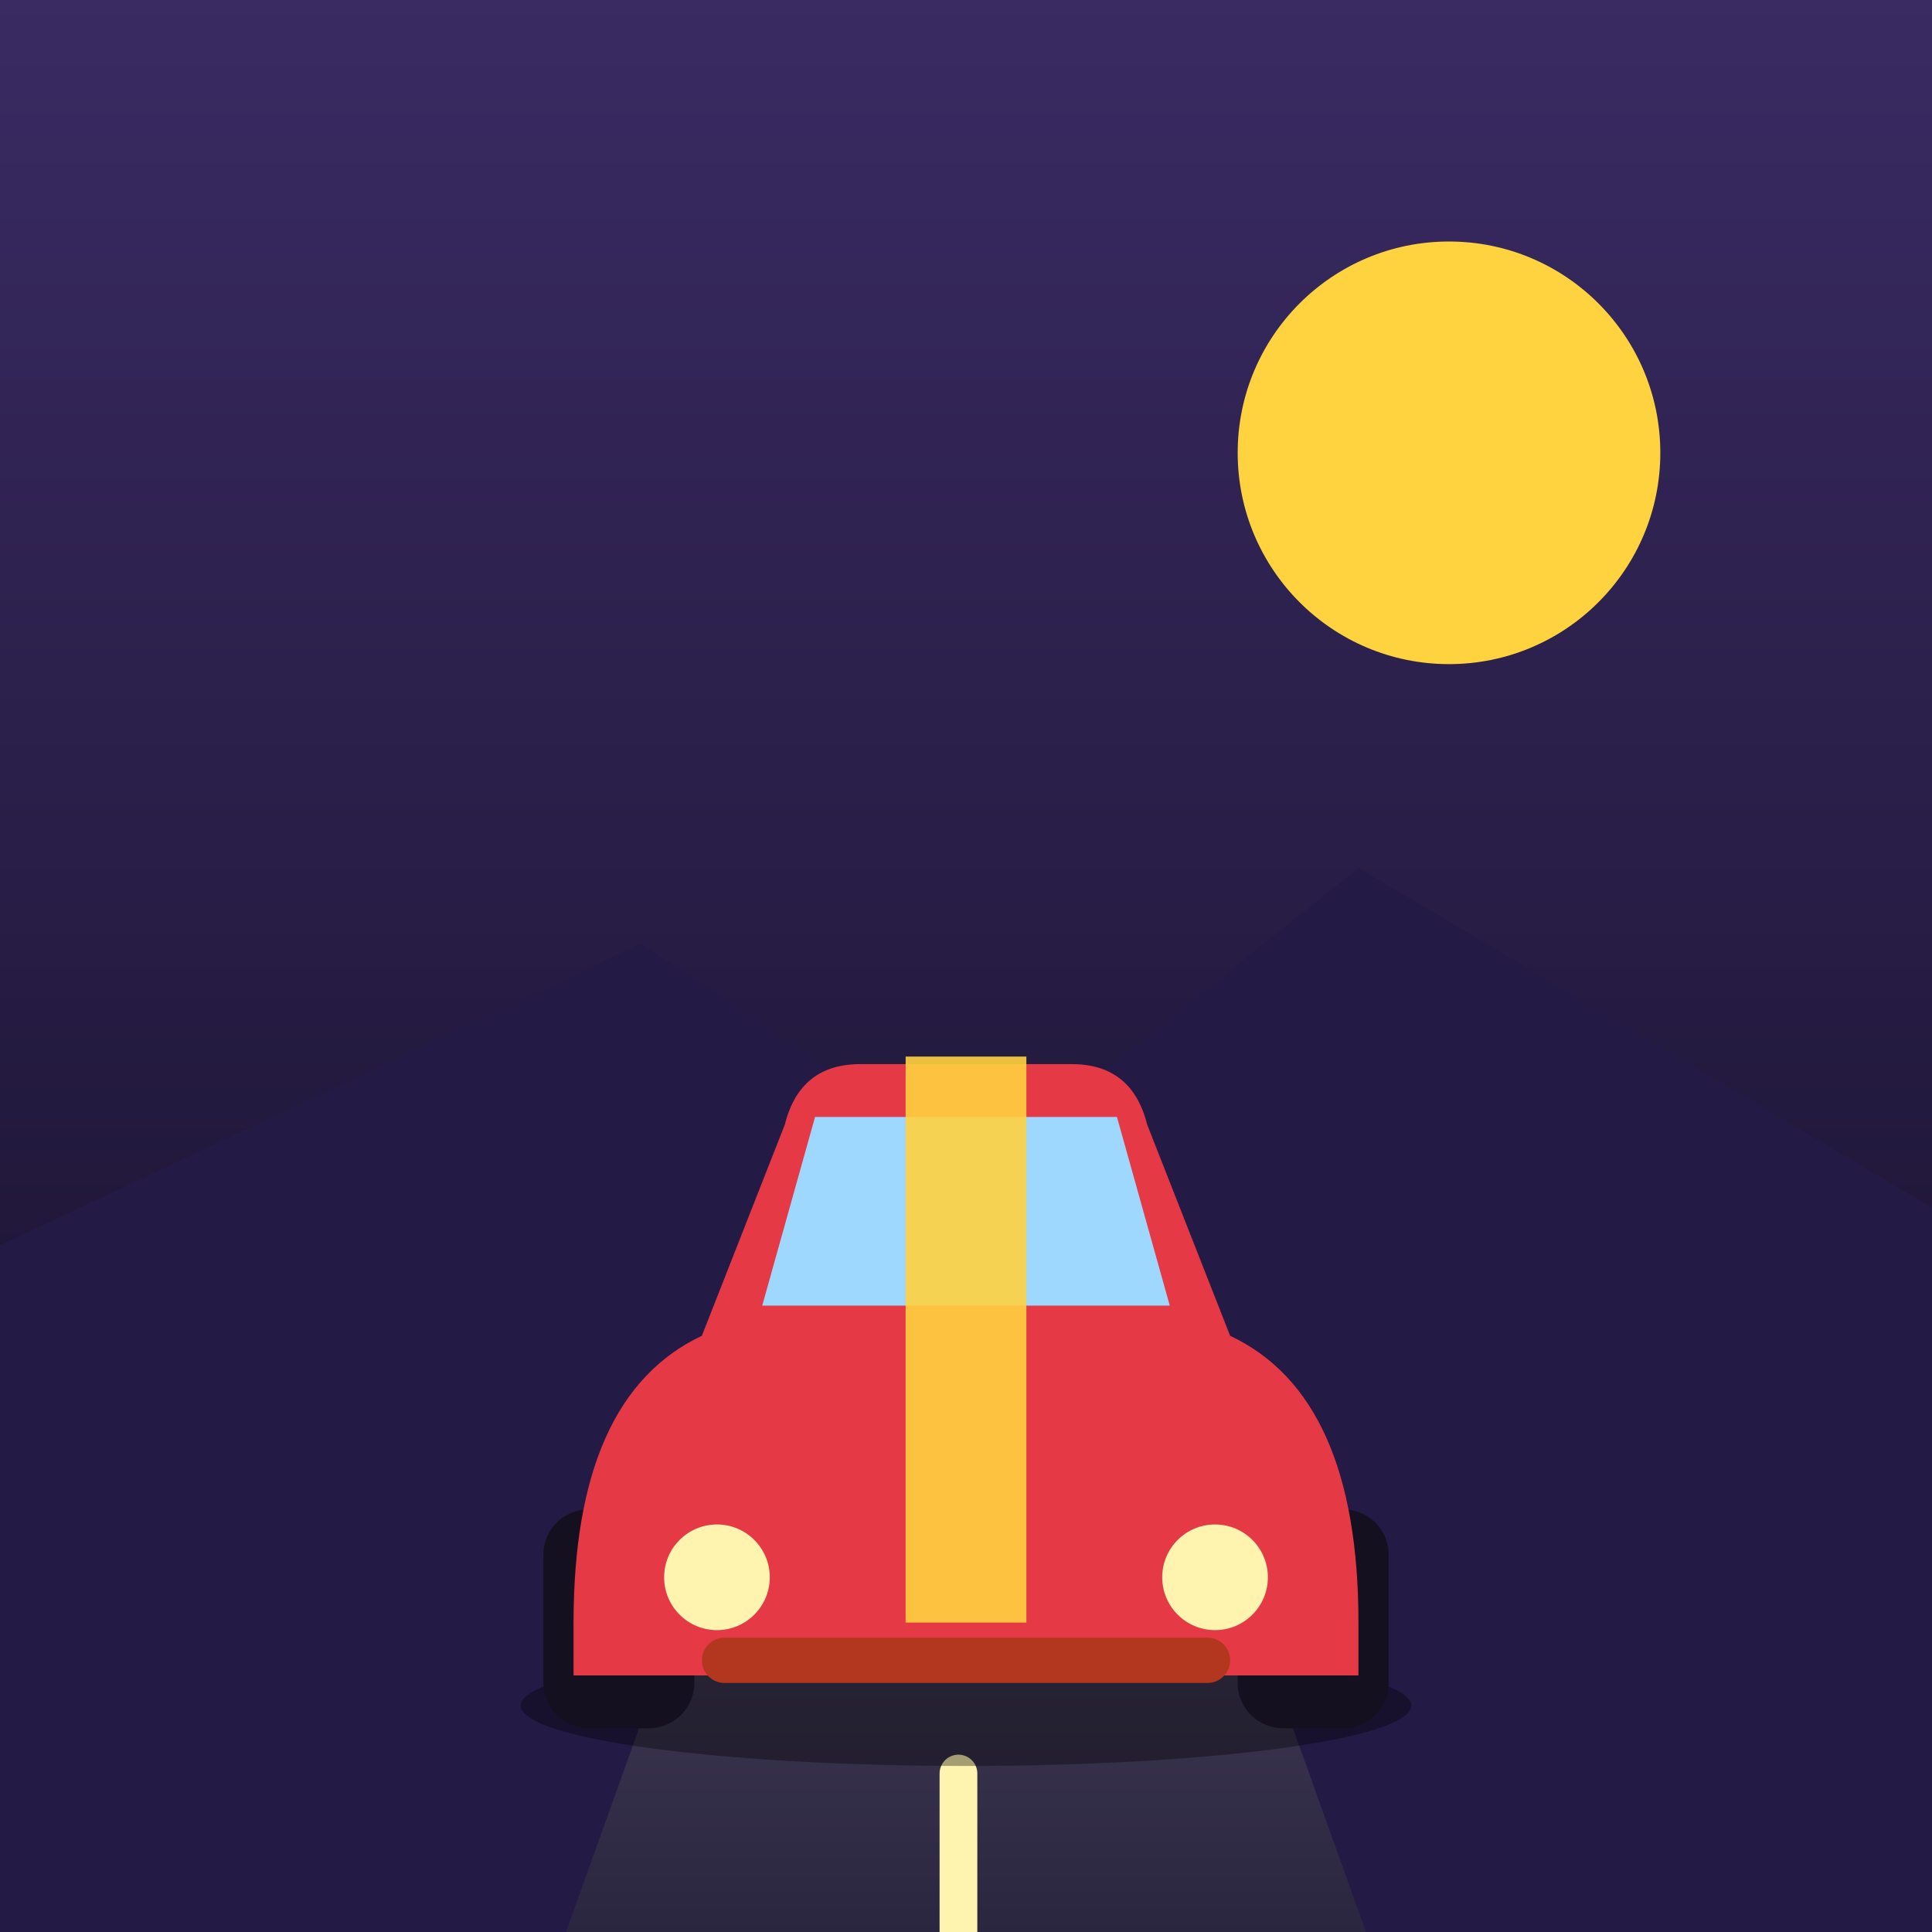
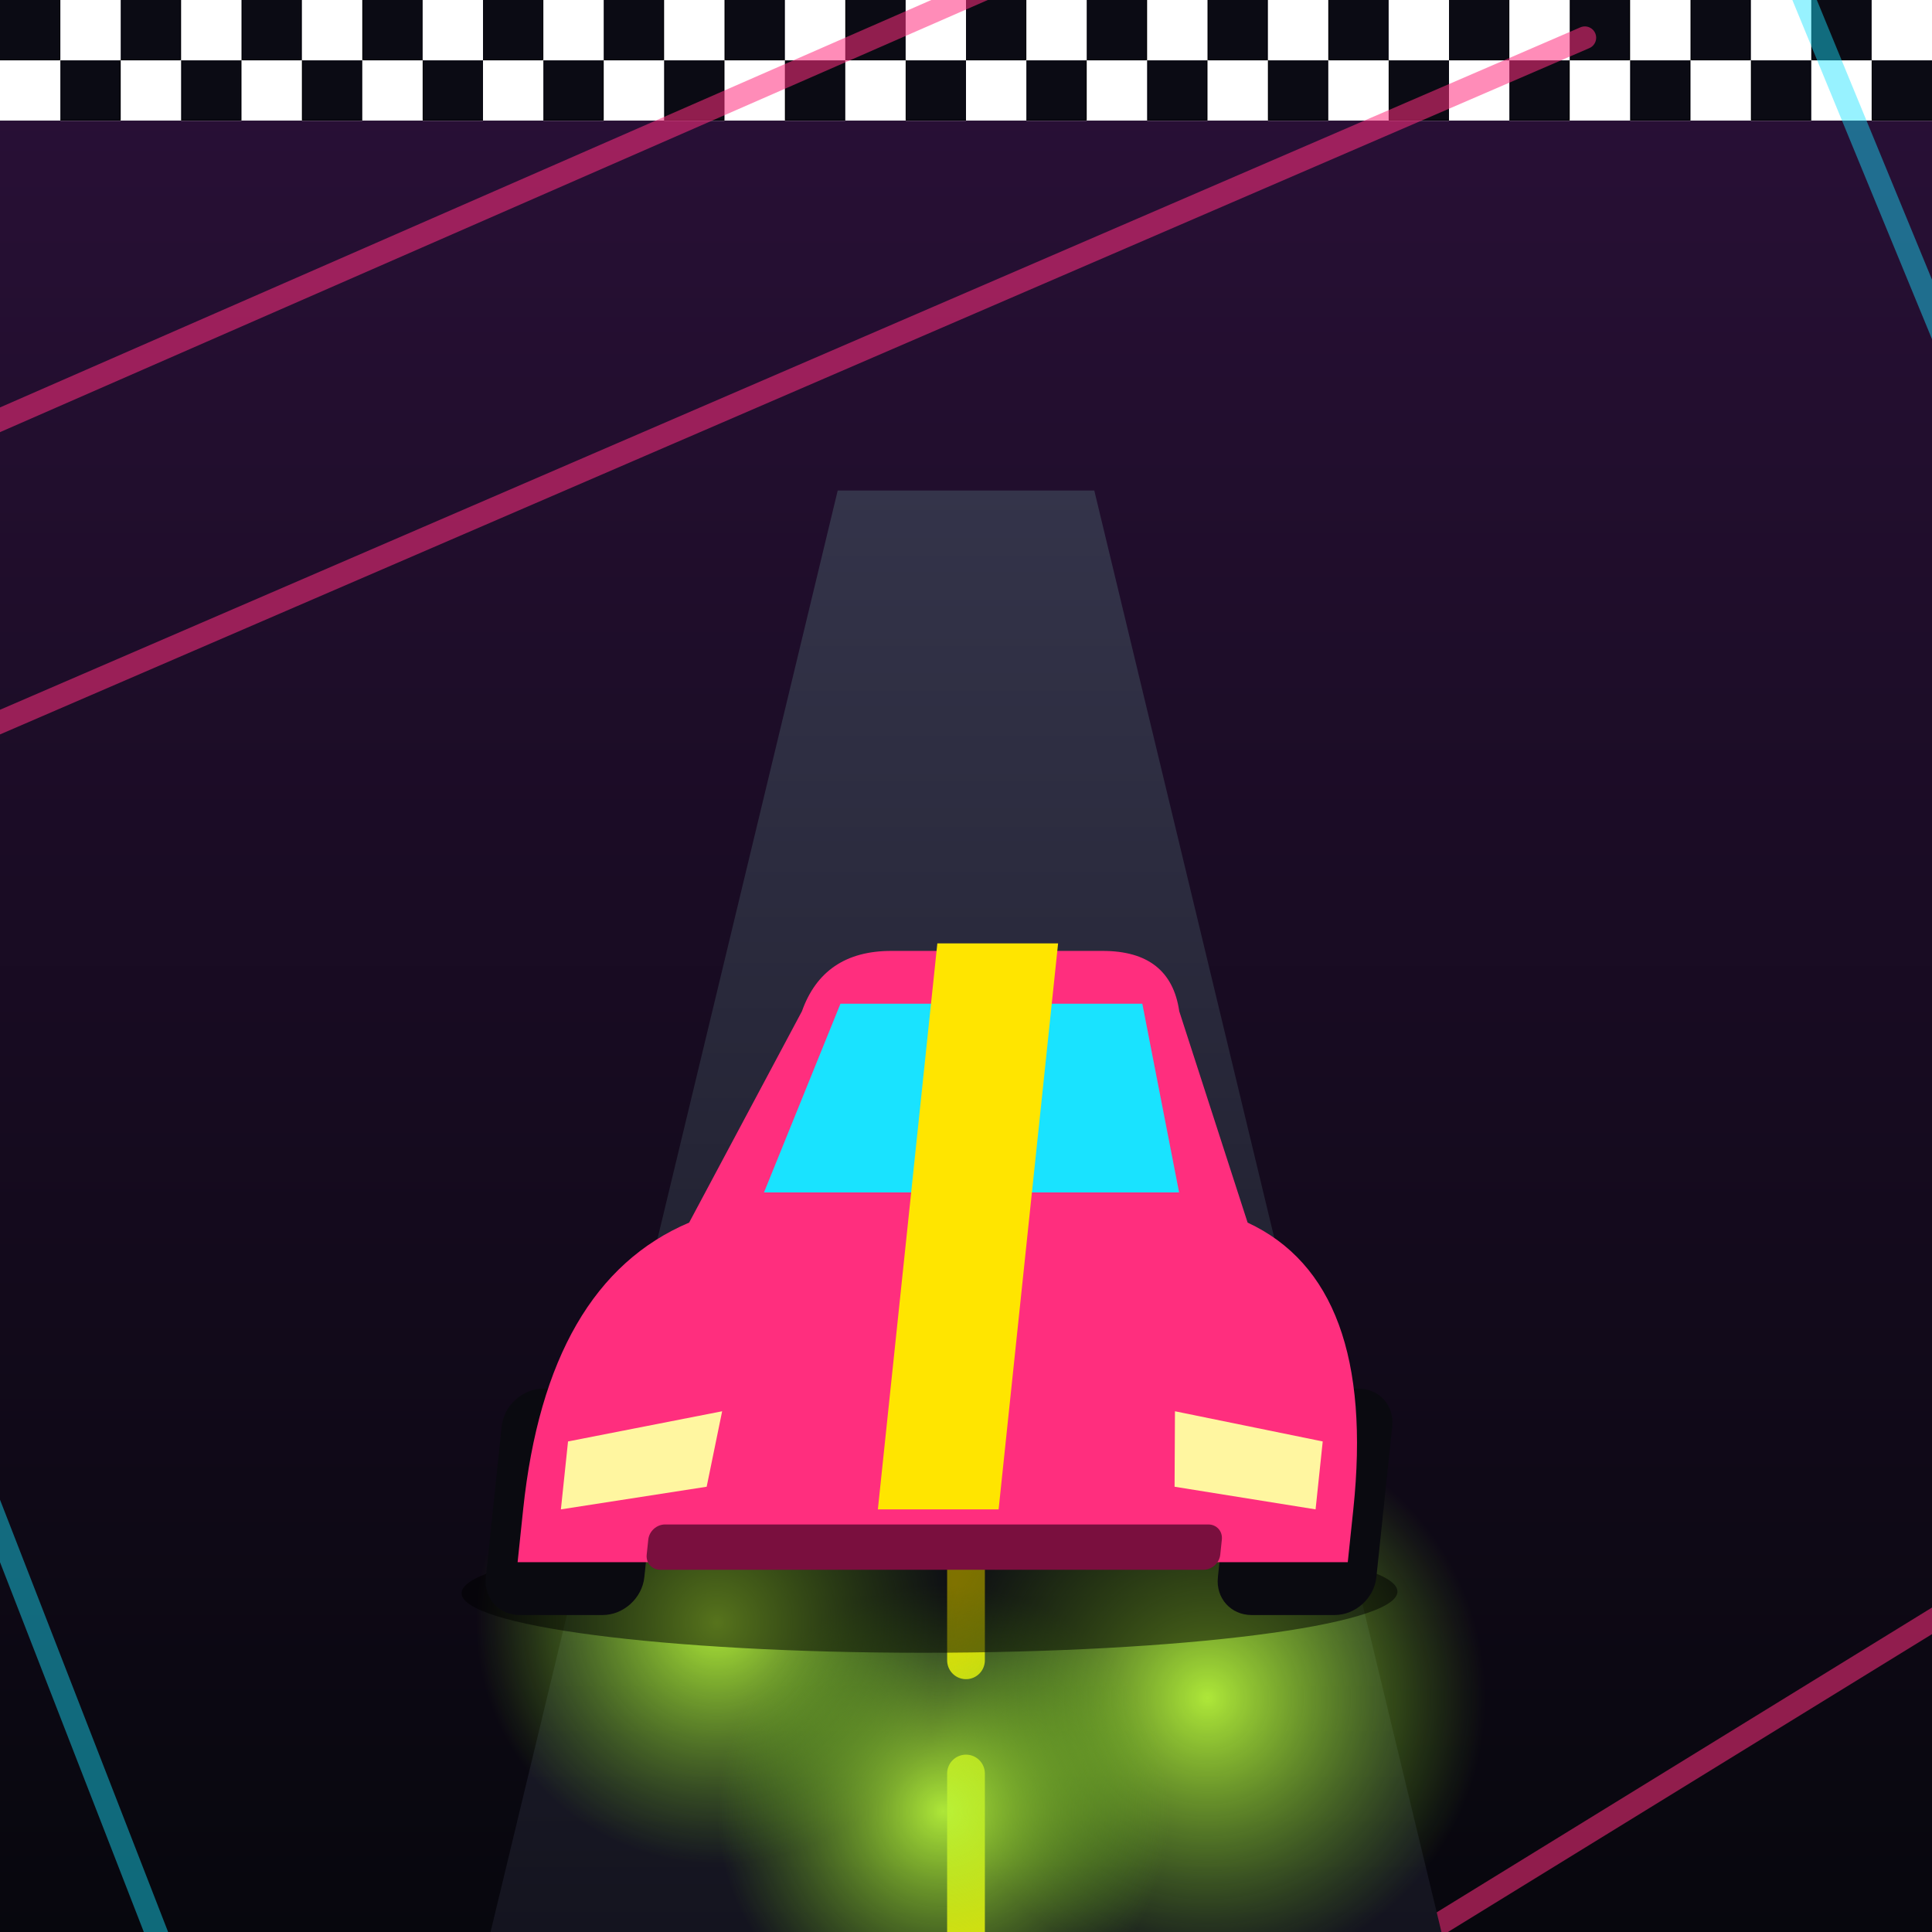
<svg xmlns="http://www.w3.org/2000/svg" viewBox="0 0 512 512">
  <defs>
    <linearGradient id="bg" x1="0" y1="0" x2="0" y2="1">
-       <stop offset="0" stop-color="#3a2b63" />
-       <stop offset="1" stop-color="#120d24" />
+       <stop offset="0" stop-color="#2a1038" />
+       <stop offset="1" stop-color="#07070d" />
    </linearGradient>
    <linearGradient id="road" x1="0" y1="0" x2="0" y2="1">
-       <stop offset="0" stop-color="#5b5470" />
-       <stop offset="1" stop-color="#2b2640" />
+       <stop offset="0" stop-color="#34344a" />
+       <stop offset="1" stop-color="#14141f" />
    </linearGradient>
+     <pattern id="chk" width="32" height="32" patternUnits="userSpaceOnUse">
+       <rect width="32" height="32" fill="#fff" />
+       <rect width="16" height="16" fill="#0b0b14" />
+       <rect x="16" y="16" width="16" height="16" fill="#0b0b14" />
+     </pattern>
+     <radialGradient id="gas" cx=".5" cy=".5" r=".5">
+       <stop offset="0" stop-color="#b6f23a" stop-opacity=".95" />
+       <stop offset="1" stop-color="#6fc21a" stop-opacity="0" />
+     </radialGradient>
  </defs>
  <rect width="512" height="512" fill="url(#bg)" />
-   <circle cx="384" cy="120" r="56" fill="#ffd23f" />
-   <path d="M0 330 L170 250 L260 310 L360 230 L512 320 V512 H0Z" fill="#241a46" />
-   <path d="M150 512 L226 300 H286 L362 512Z" fill="url(#road)" />
-   <path d="M254 512 L254 470 M254 440 L254 400 M256 370 L256 330" stroke="#fff3b0" stroke-width="10" stroke-linecap="round" />
-   <g transform="translate(256 360)">
-     <ellipse cx="0" cy="92" rx="118" ry="16" fill="#000" opacity=".35" />
-     <rect x="-112" y="40" width="40" height="58" rx="12" fill="#14101f" />
-     <rect x="72" y="40" width="40" height="58" rx="12" fill="#14101f" />
-     <path d="M-104 70 Q-104 10 -70 -6 L-48 -62 Q-44 -78 -28 -78 H28 Q44 -78 48 -62 L70 -6 Q104 10 104 70 V84 H-104Z" fill="#e63946" />
-     <path d="M-40 -64 H40 L54 -14 H-54Z" fill="#9fd8ff" />
-     <rect x="-16" y="-80" width="32" height="150" fill="#ffd23f" opacity=".9" />
-     <circle cx="-66" cy="58" r="14" fill="#fff3b0" />
-     <circle cx="66" cy="58" r="14" fill="#fff3b0" />
-     <rect x="-70" y="74" width="140" height="12" rx="6" fill="#b3361f" />
+   <rect y="0" width="512" height="32" fill="url(#chk)" />
+   <path d="M-20 120 L300 -20 M-20 200 L420 10 M300 560 L560 400" stroke="#ff2e7e" stroke-width="6" opacity=".55" stroke-linecap="round" />
+   <path d="M60 560 L-10 380 M470 -20 L540 150" stroke="#19e3ff" stroke-width="6" opacity=".45" stroke-linecap="round" />
+   <path d="M130 512 L222 130 H290 L382 512Z" fill="url(#road)" />
+   <path d="M256 512 V470 M256 440 V400 M256 370 V330 M256 300 V260" stroke="#ffe500" stroke-width="10" stroke-linecap="round" />
+   <circle cx="190" cy="430" r="64" fill="url(#gas)" />
+   <circle cx="320" cy="450" r="74" fill="url(#gas)" />
+   <circle cx="250" cy="480" r="60" fill="url(#gas)" />
+   <g transform="translate(256 330) skewX(-6)">
+     <ellipse cx="0" cy="92" rx="124" ry="16" fill="#000" opacity=".5" />
+     <rect x="-118" y="38" width="42" height="60" rx="10" fill="#0a0a10" />
+     <rect x="76" y="38" width="42" height="60" rx="10" fill="#0a0a10" />
+     <path d="M-110 70 Q-110 10 -74 -6 L-50 -62 Q-46 -78 -28 -78 H28 Q46 -78 50 -62 L74 -6 Q110 10 110 70 V84 H-110Z" fill="#ff2e7e" />
+     <path d="M-40 -64 H40 L55 -14 H-55Z" fill="#19e3ff" />
+     <rect x="-16" y="-80" width="32" height="150" fill="#ffe500" />
+     <path d="M-100 52 L-60 44 L-62 64 L-100 70Z M100 52 L60 44 L62 64 L100 70Z" fill="#fff6a0" />
+     <rect x="-76" y="74" width="152" height="12" rx="4" fill="#7a0f3e" />
  </g>
</svg>
